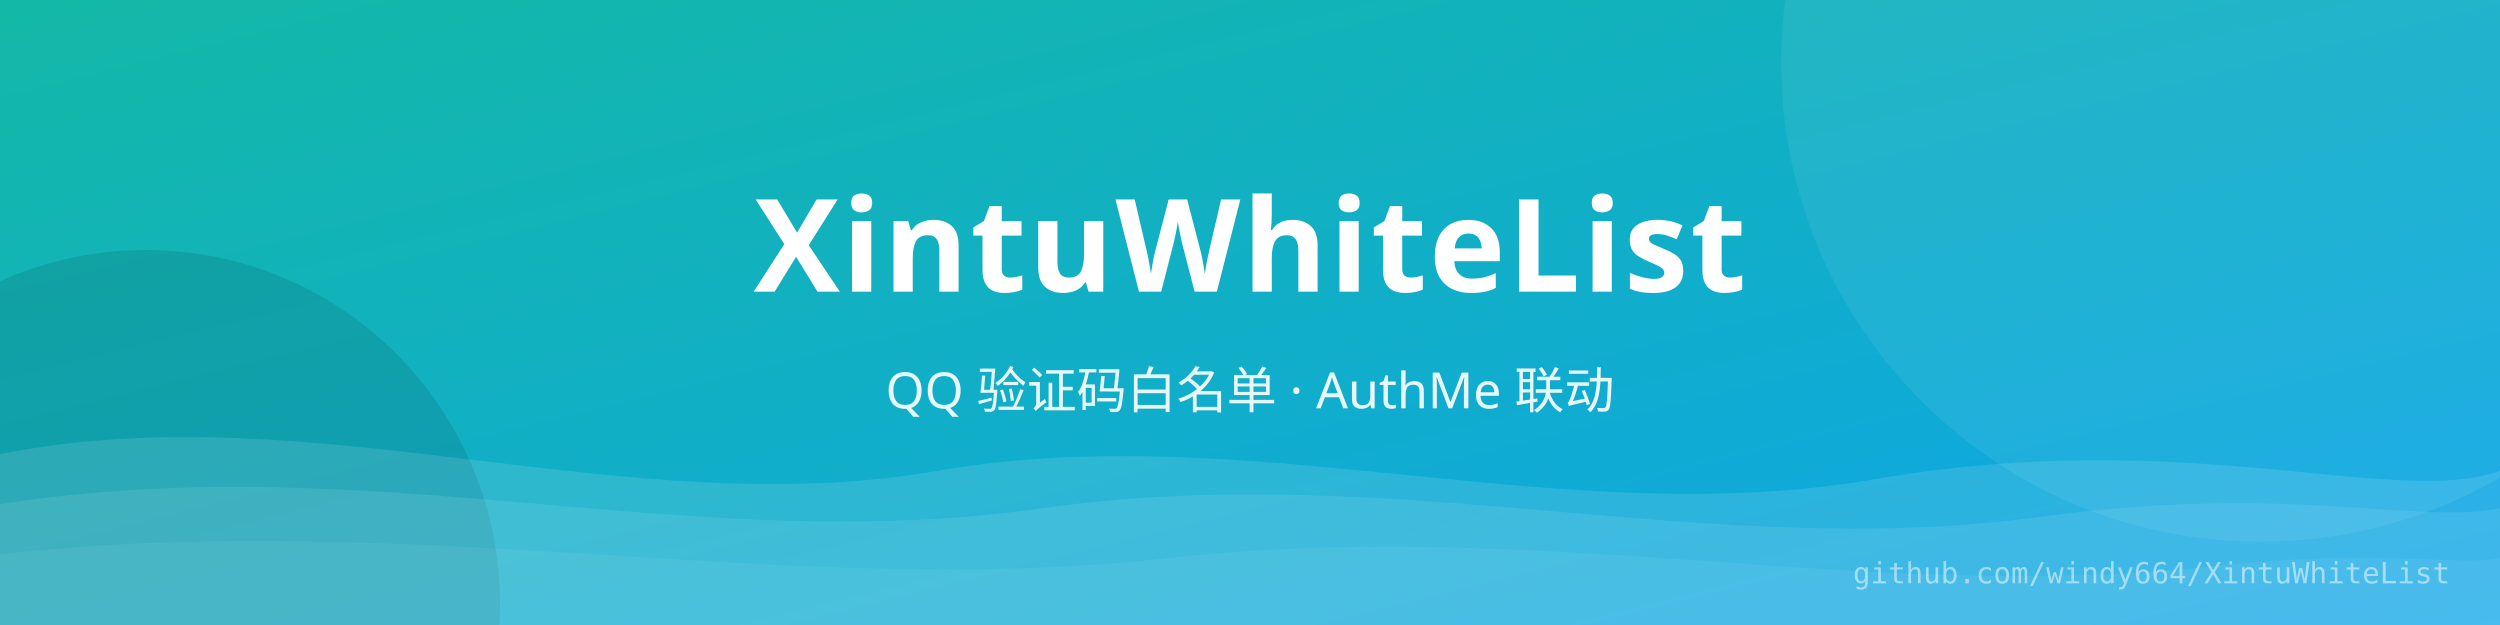
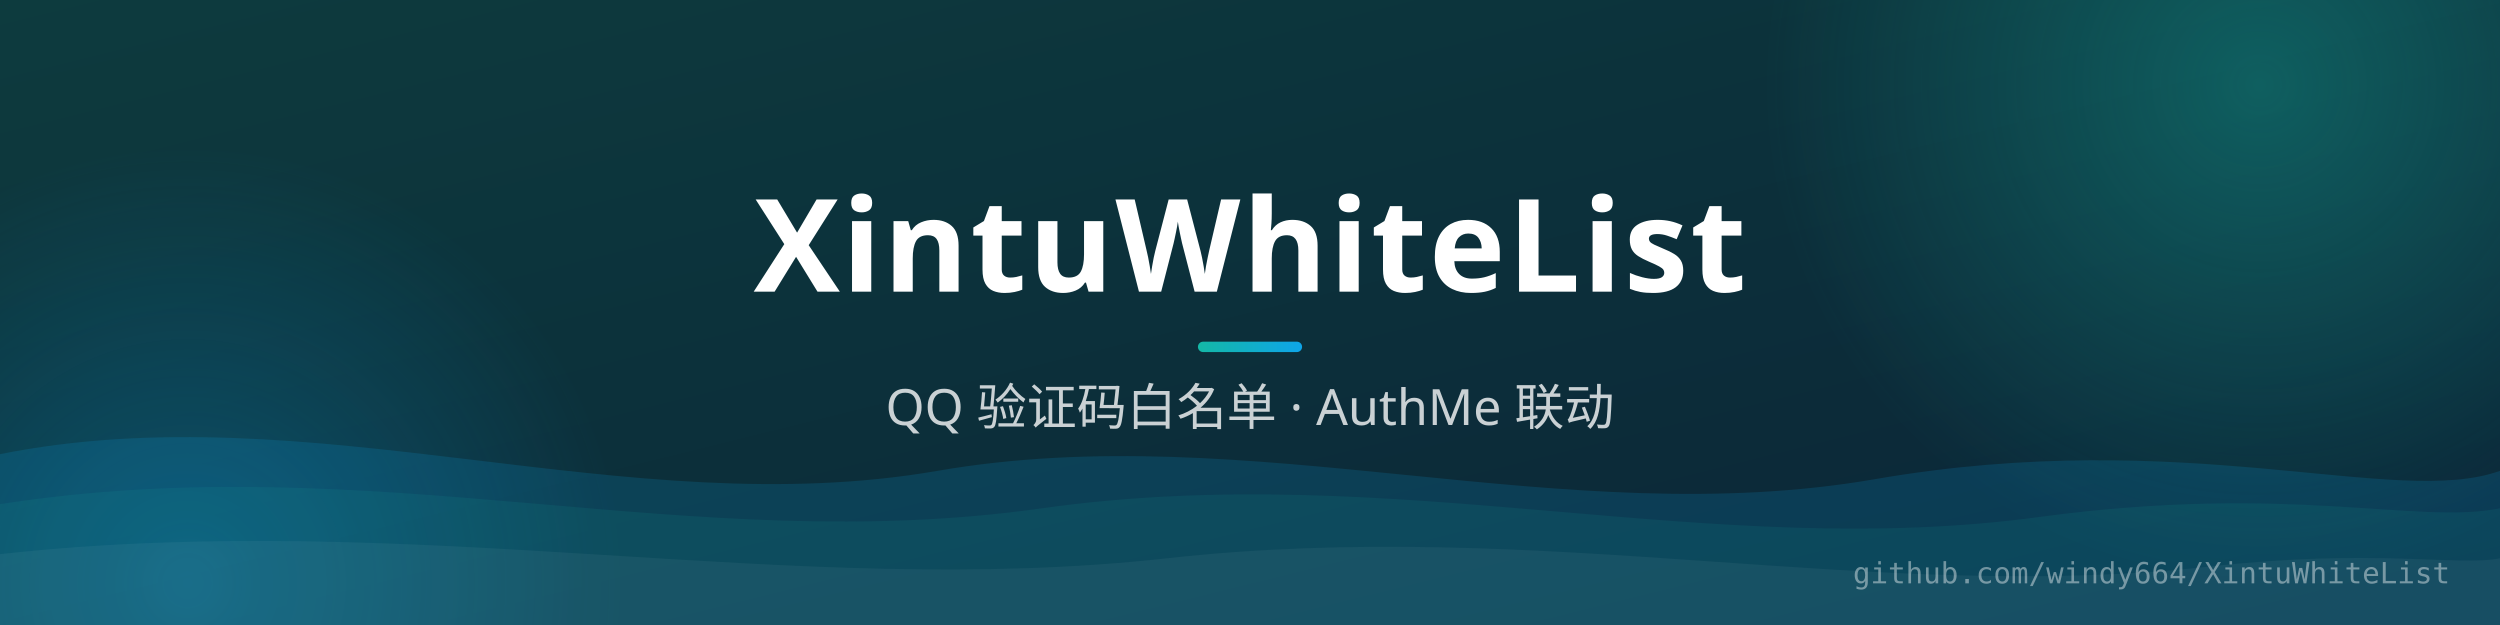
<svg xmlns="http://www.w3.org/2000/svg" width="1200" height="300" viewBox="0 0 1200 300" role="img" aria-label="XintuWhiteList">
  <defs>
    <linearGradient id="bg" x1="0" y1="0" x2="1" y2="1">
+       <stop offset="0" stop-color="#0d3b3e" />
+       <stop offset="1" stop-color="#0b2437" />
+     </linearGradient>
+     <radialGradient id="glow1" cx="0.5" cy="0.5" r="0.5">
+       <stop offset="0" stop-color="#14b8a6" stop-opacity="0.35" />
+       <stop offset="1" stop-color="#14b8a6" stop-opacity="0" />
+     </radialGradient>
+     <radialGradient id="glow2" cx="0.5" cy="0.5" r="0.5">
+       <stop offset="0" stop-color="#0ea5e9" stop-opacity="0.28" />
+       <stop offset="1" stop-color="#0ea5e9" stop-opacity="0" />
+     </radialGradient>
+     <linearGradient id="accent" x1="0" y1="0" x2="1" y2="0">
      <stop offset="0" stop-color="#14b8a6" />
      <stop offset="1" stop-color="#0ea5e9" />
    </linearGradient>
  </defs>
  <rect width="1200" height="300" fill="url(#bg)" />
-   <circle cx="1085" cy="30" r="230" fill="#ffffff" opacity="0.07" />
-   <circle cx="70" cy="290" r="170" fill="#000000" opacity="0.10" />
-   <path d="M0,218 C150,188 300,252 450,226 C600,200 750,256 900,230 C1050,204 1150,244 1200,226 L1200,300 L0,300 Z" fill="#ffffff" opacity="0.12" />
-   <path d="M0,242 C180,214 330,268 500,244 C670,220 820,270 980,248 C1100,232 1160,252 1200,244 L1200,300 L0,300 Z" fill="#ffffff" opacity="0.09" />
-   <path d="M0,266 C200,244 380,288 560,268 C740,248 900,290 1060,272 C1140,263 1180,272 1200,268 L1200,300 L0,300 Z" fill="#ffffff" opacity="0.06" />
+   <circle cx="1085" cy="40" r="240" fill="url(#glow1)" />
+   <circle cx="90" cy="280" r="210" fill="url(#glow2)" />
+   <path d="M0,218 C150,188 300,252 450,226 C600,200 750,256 900,230 C1050,204 1150,244 1200,226 L1200,300 L0,300 Z" fill="#0ea5e9" opacity="0.16" />
+   <path d="M0,242 C180,214 330,268 500,244 C670,220 820,270 980,248 C1100,232 1160,252 1200,244 L1200,300 L0,300 Z" fill="#14b8a6" opacity="0.1" />
+   <path d="M0,266 C200,244 380,288 560,268 C740,248 900,290 1060,272 C1140,263 1180,272 1200,268 L1200,300 L0,300 Z" fill="#ffffff" opacity="0.05" />
  <text x="600" y="140" text-anchor="middle" font-family="'Segoe UI','PingFang SC','Noto Sans SC','Microsoft YaHei',sans-serif" font-size="62" font-weight="700" fill="#ffffff" letter-spacing="1">XintuWhiteList</text>
-   <text x="600" y="196" text-anchor="middle" font-family="'Segoe UI','PingFang SC','Noto Sans SC','Microsoft YaHei',sans-serif" font-size="24" fill="#ffffff" opacity="0.9">QQ 验证码白名单 · AuthMe 联动</text>
-   <text x="1176" y="280" text-anchor="end" font-family="ui-monospace,'Cascadia Code',Consolas,monospace" font-size="14" fill="#ffffff" opacity="0.5">github.com/windy664/XintuWhiteList</text>
+   <rect x="575" y="164" width="50" height="5" rx="2.5" fill="url(#accent)" />
+   <text x="600" y="204" text-anchor="middle" font-family="'Segoe UI','PingFang SC','Noto Sans SC','Microsoft YaHei',sans-serif" font-size="24" fill="#ffffff" opacity="0.78">QQ 验证码白名单 · AuthMe 联动</text>
+   <text x="1176" y="280" text-anchor="end" font-family="ui-monospace,'Cascadia Code',Consolas,monospace" font-size="14" fill="#ffffff" opacity="0.42">github.com/windy664/XintuWhiteList</text>
</svg>
